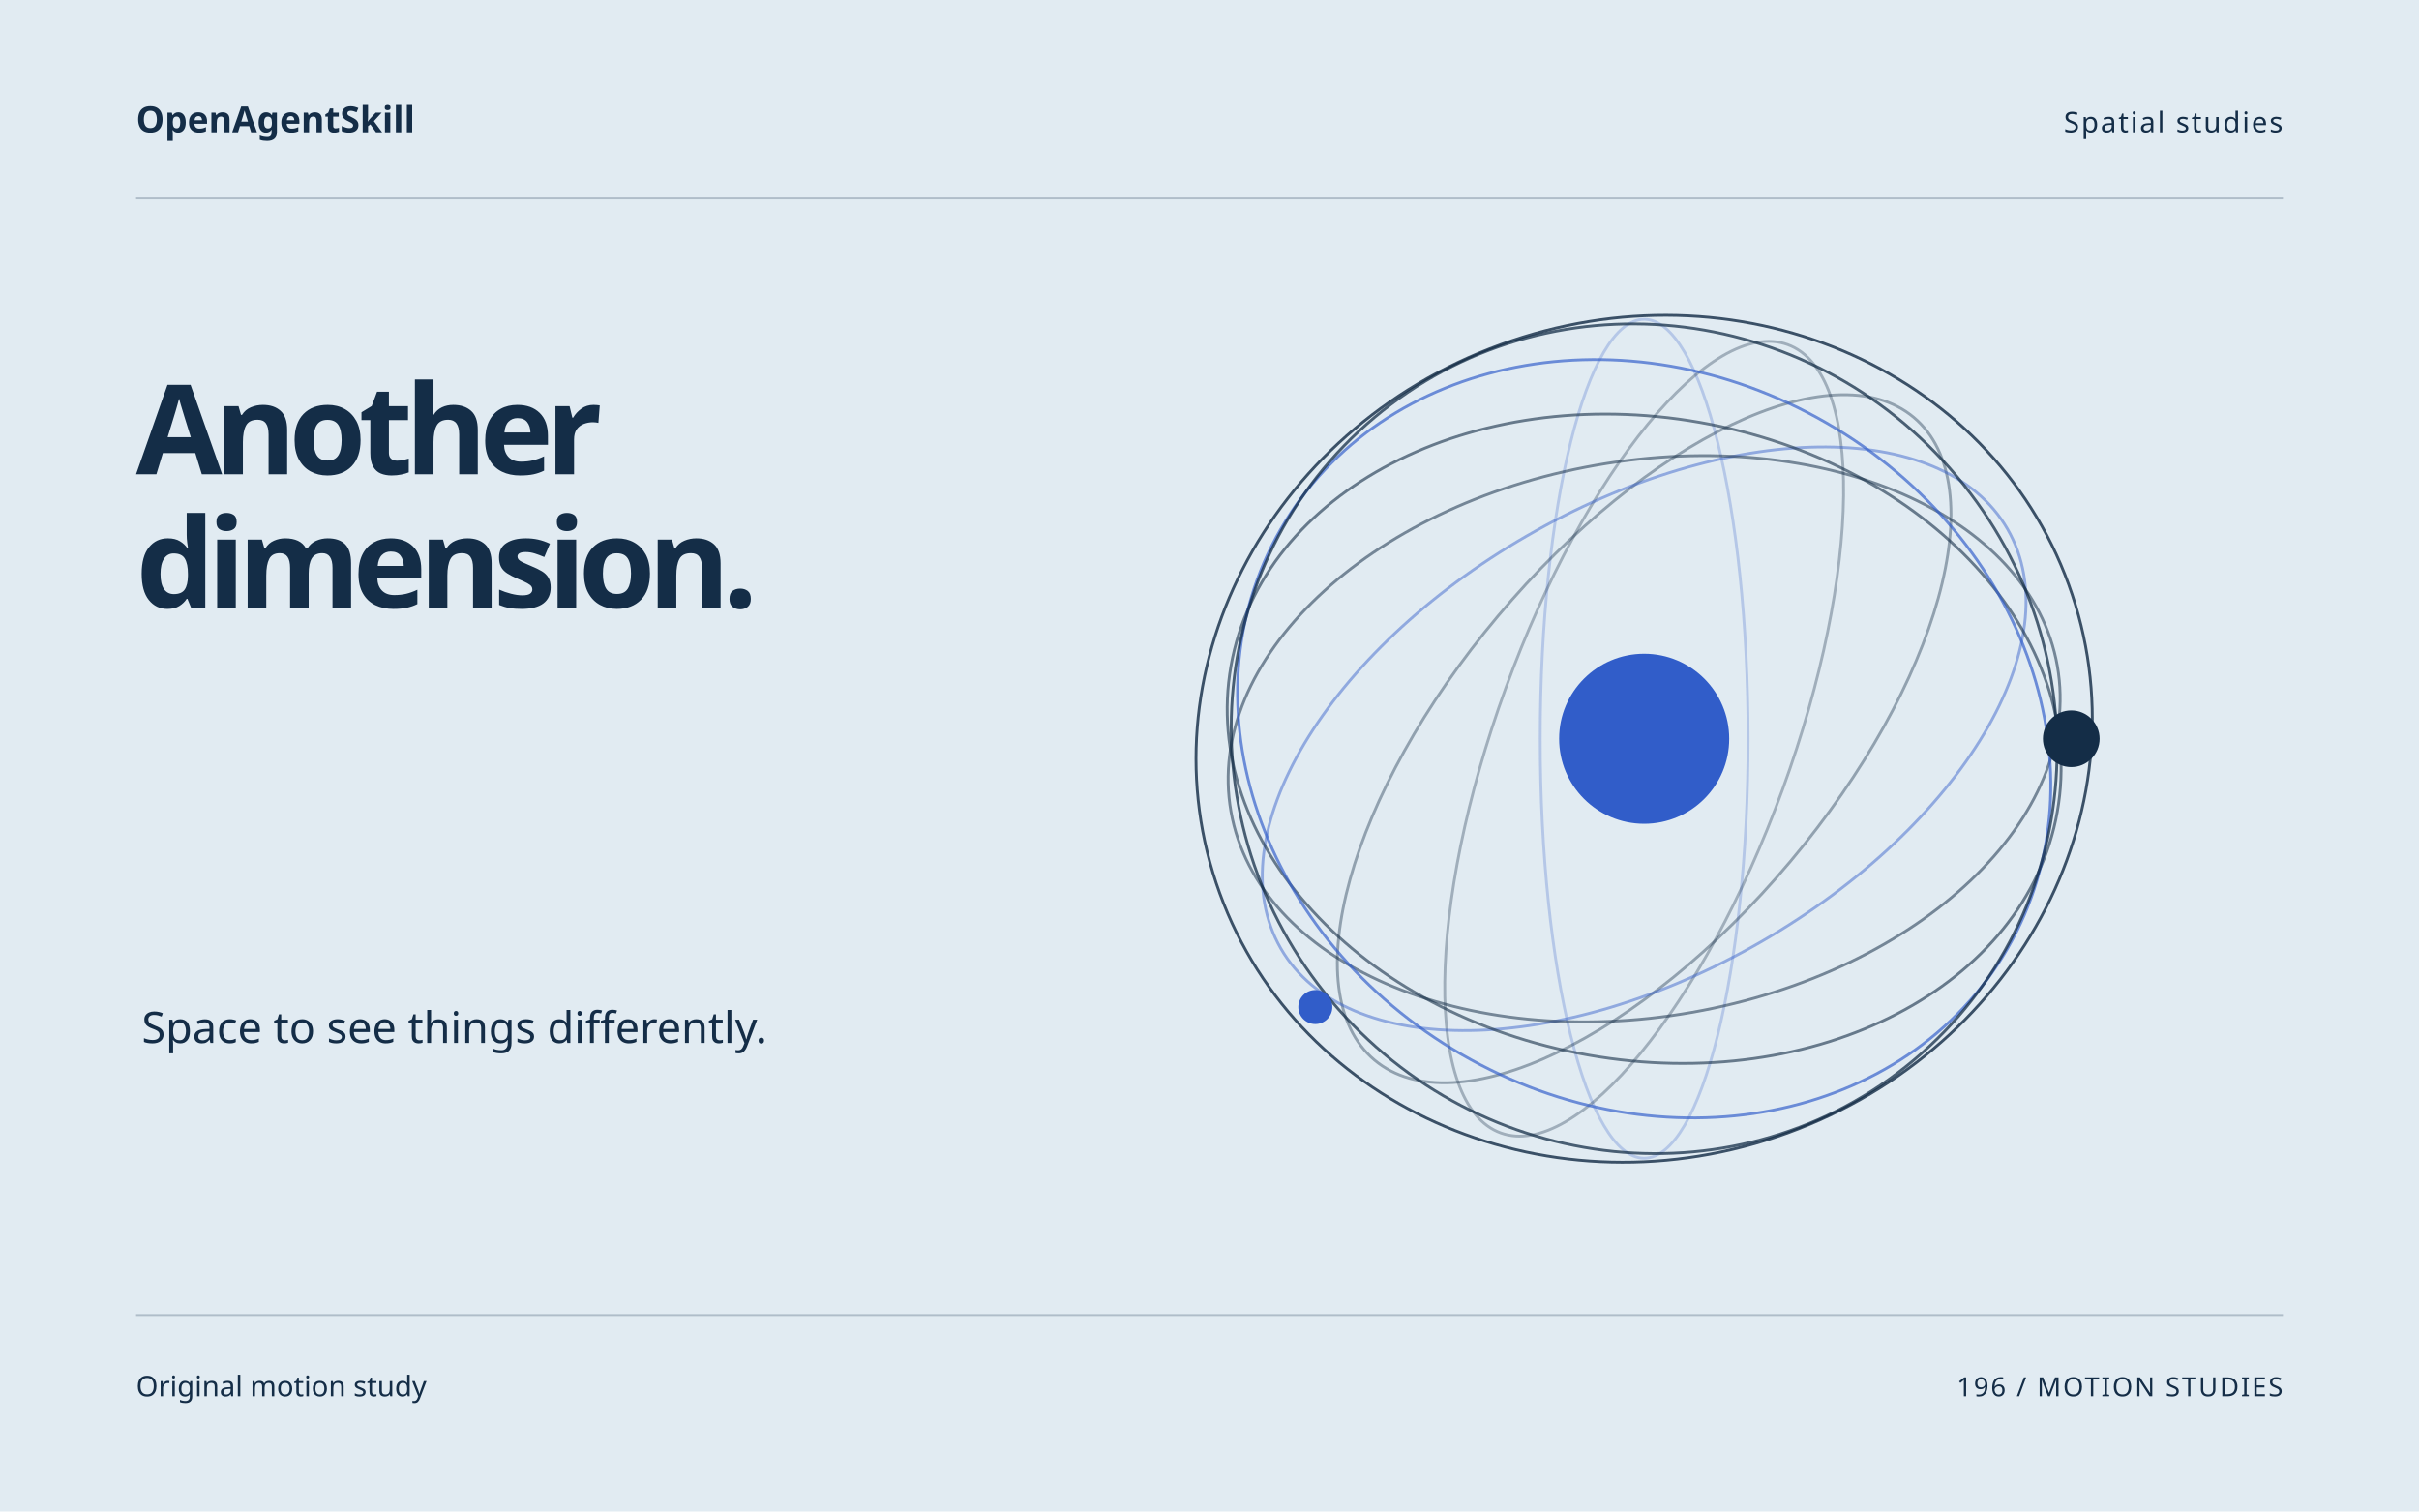
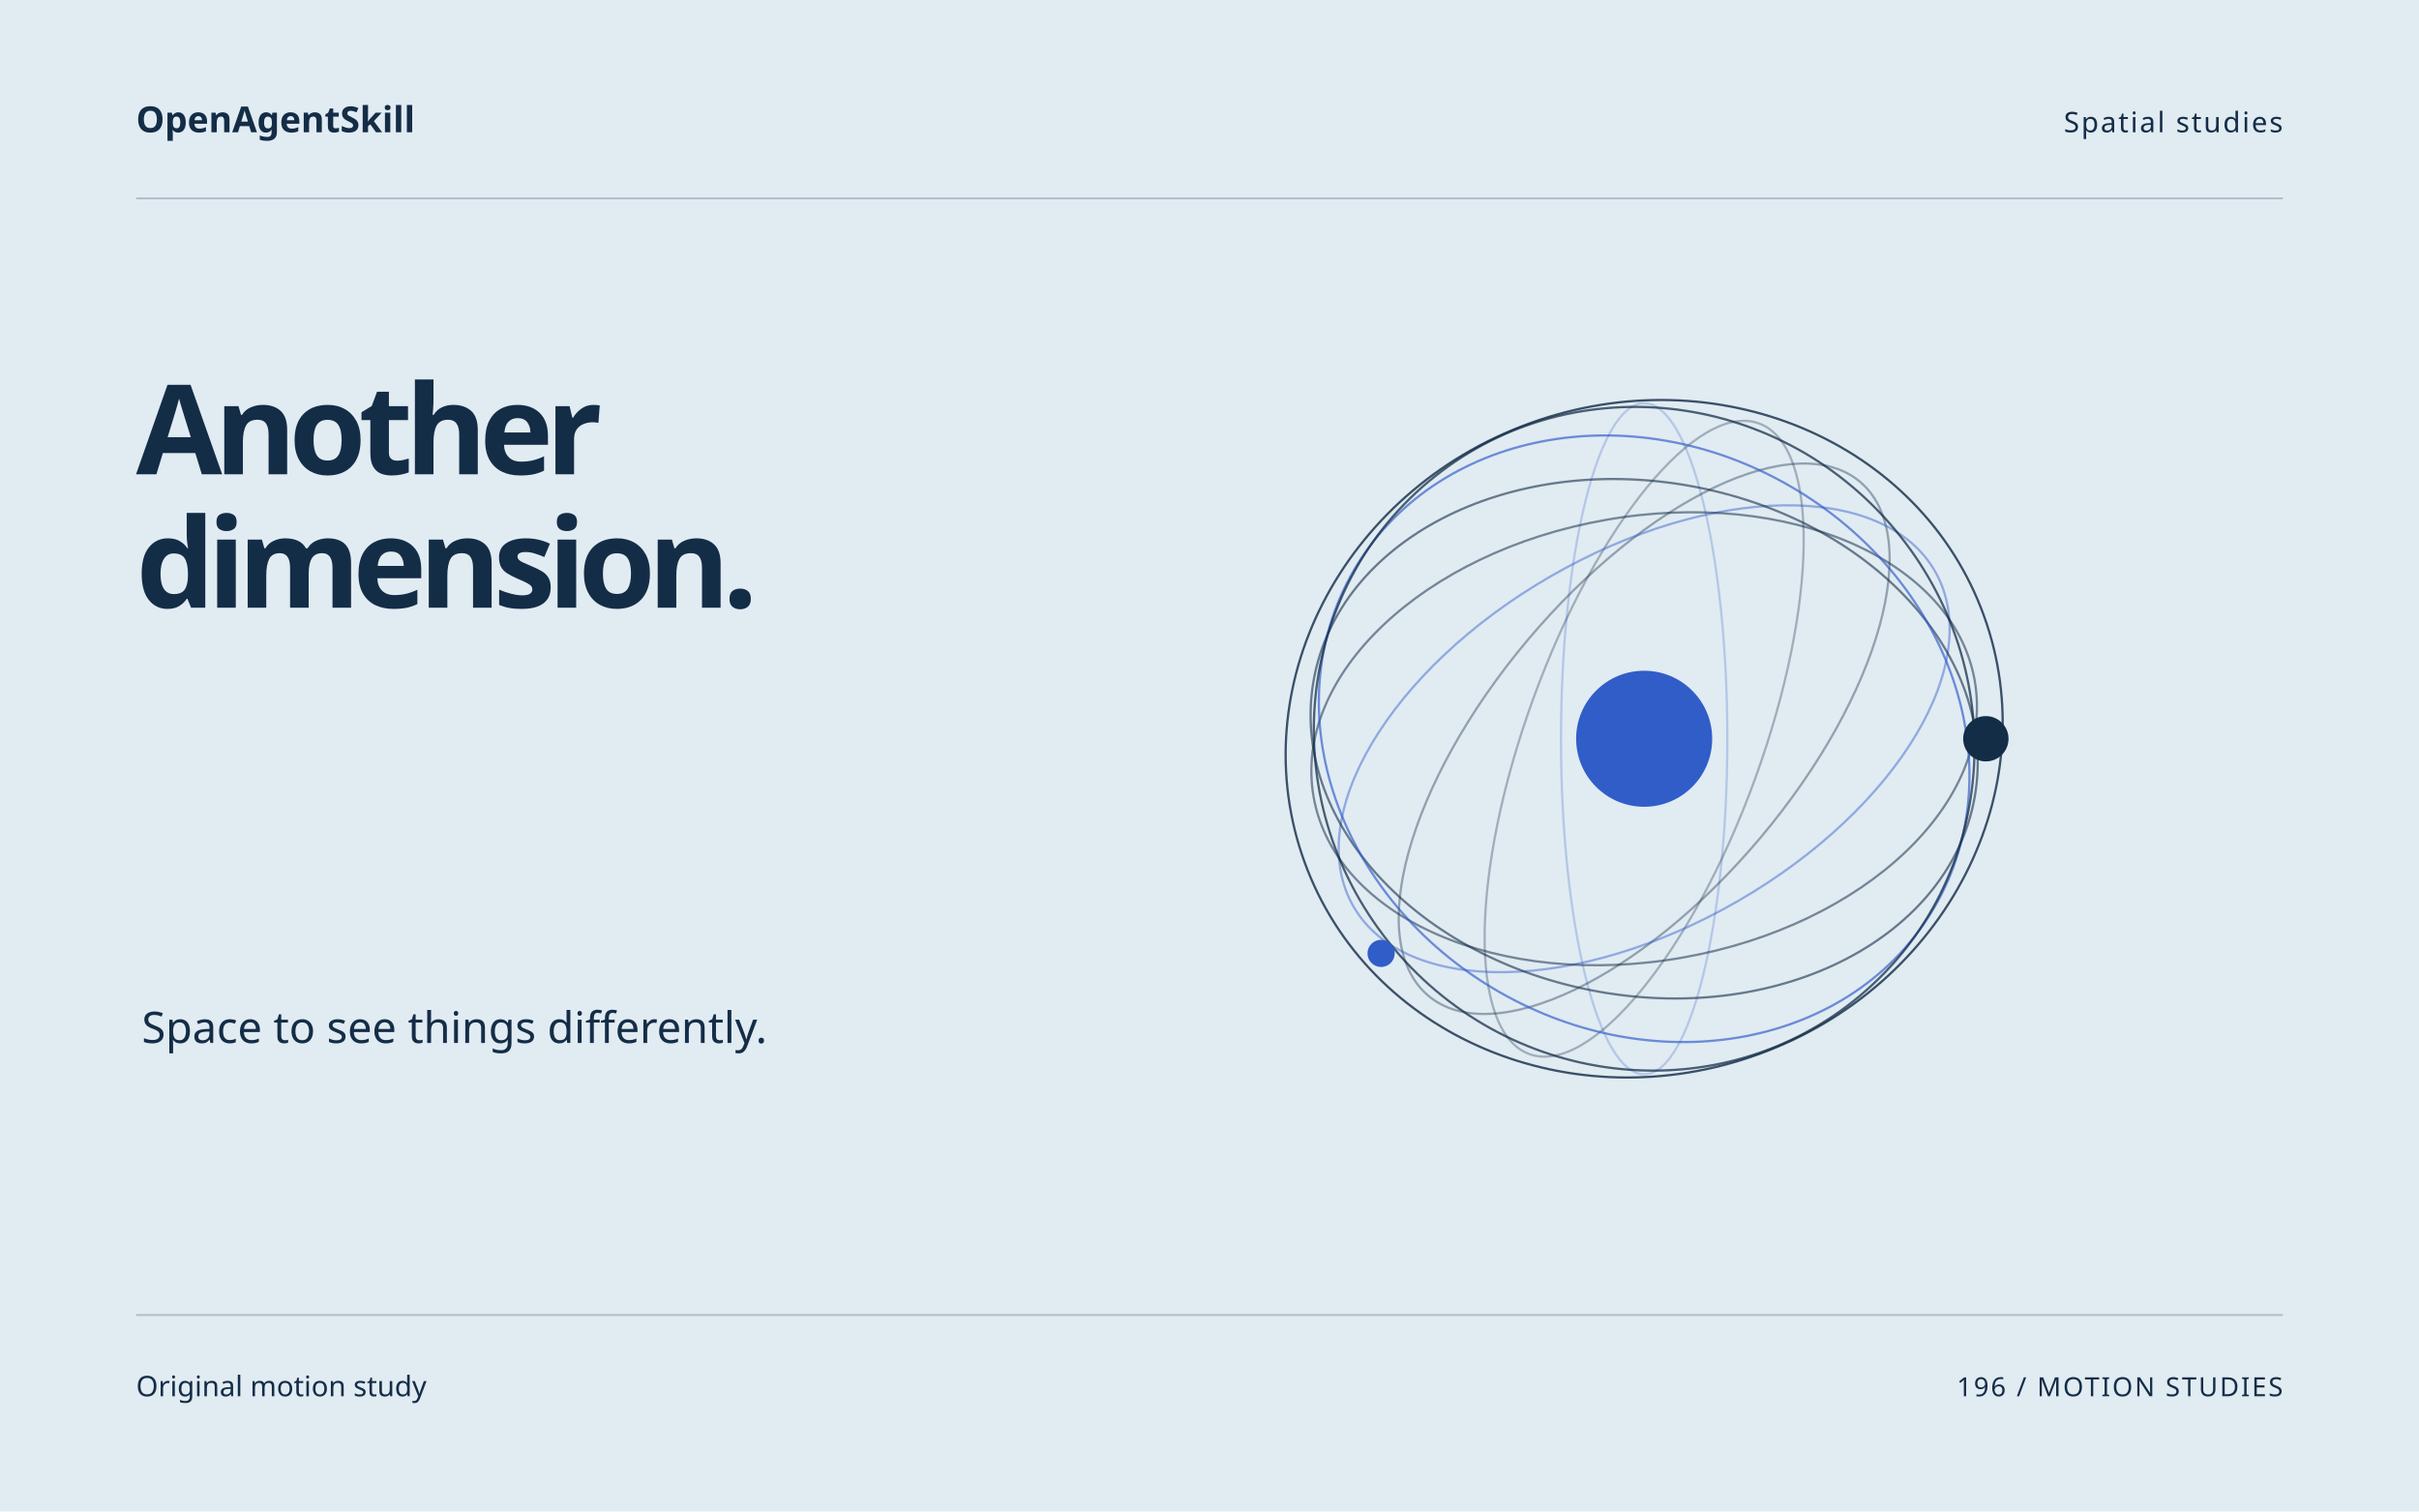
<svg xmlns="http://www.w3.org/2000/svg" width="1280" height="800" viewBox="0 0 1280 800" role="img" aria-labelledby="title">
  <style>text{font-family:system-ui,sans-serif}</style>
  <rect width="1280" height="800" fill="#E1EBF2" />
  <text x="72" y="70" font-size="19.00" fill="#142D47" font-weight="600">OpenAgentSkill</text>
  <text x="1208" y="70" font-size="15.00" fill="#142D47" text-anchor="end" letter-spacing="1">Spatial studies</text>
  <path d="M72 105L1208 105" fill="none" stroke="#142D47" stroke-opacity=".24" />
  <g class="rise" style="animation-delay:0s">
    <text x="72" y="251" font-size="66.00" fill="#142D47" font-weight="600" letter-spacing="-4">Another</text>
  </g>
  <g class="rise" style="animation-delay:0.18s">
    <text x="72" y="321.62" font-size="66.00" fill="#142D47" font-weight="600" letter-spacing="-4">dimension.</text>
  </g>
  <text x="75" y="552" font-size="23.00" fill="#142D47">Space to see things differently.</text>
  <g class="spin" style="animation-delay:0s">
-     <g transform="translate(870 391)">
+     <g transform="translate(870 391) scale(.8)">
      <ellipse rx="55" ry="222" fill="none" stroke="#315DC9" stroke-opacity="0.25" stroke-width="1.5" transform="rotate(0)" />
      <ellipse rx="78" ry="222" fill="none" stroke="#142D47" stroke-opacity="0.32" stroke-width="1.5" transform="rotate(20)" />
      <ellipse rx="101" ry="222" fill="none" stroke="#142D47" stroke-opacity="0.39" stroke-width="1.5" transform="rotate(40)" />
      <ellipse rx="124" ry="222" fill="none" stroke="#315DC9" stroke-opacity="0.46" stroke-width="1.5" transform="rotate(60)" />
      <ellipse rx="147" ry="222" fill="none" stroke="#142D47" stroke-opacity="0.53" stroke-width="1.5" transform="rotate(80)" />
      <ellipse rx="170" ry="222" fill="none" stroke="#142D47" stroke-opacity="0.6" stroke-width="1.5" transform="rotate(100)" />
      <ellipse rx="193" ry="222" fill="none" stroke="#315DC9" stroke-opacity="0.67" stroke-width="1.5" transform="rotate(120)" />
      <ellipse rx="216" ry="222" fill="none" stroke="#142D47" stroke-opacity="0.74" stroke-width="1.5" transform="rotate(140)" />
      <ellipse rx="239" ry="222" fill="none" stroke="#142D47" stroke-opacity="0.81" stroke-width="1.5" transform="rotate(160)" />
      <circle cx="0" cy="0" r="45" fill="#315DC9" />
      <circle cx="226" cy="0" r="15" fill="#142D47" />
      <circle cx="-174" cy="142" r="9" fill="#315DC9" />
    </g>
  </g>
  <path d="M72 696L1208 696" fill="none" stroke="#142D47" stroke-opacity=".24" />
  <text x="72" y="739" font-size="15.00" fill="#142D47">Original motion study</text>
  <text x="1208" y="739" font-size="14.00" fill="#142D47" text-anchor="end" letter-spacing="1">196 / MOTION STUDIES</text>
</svg>
